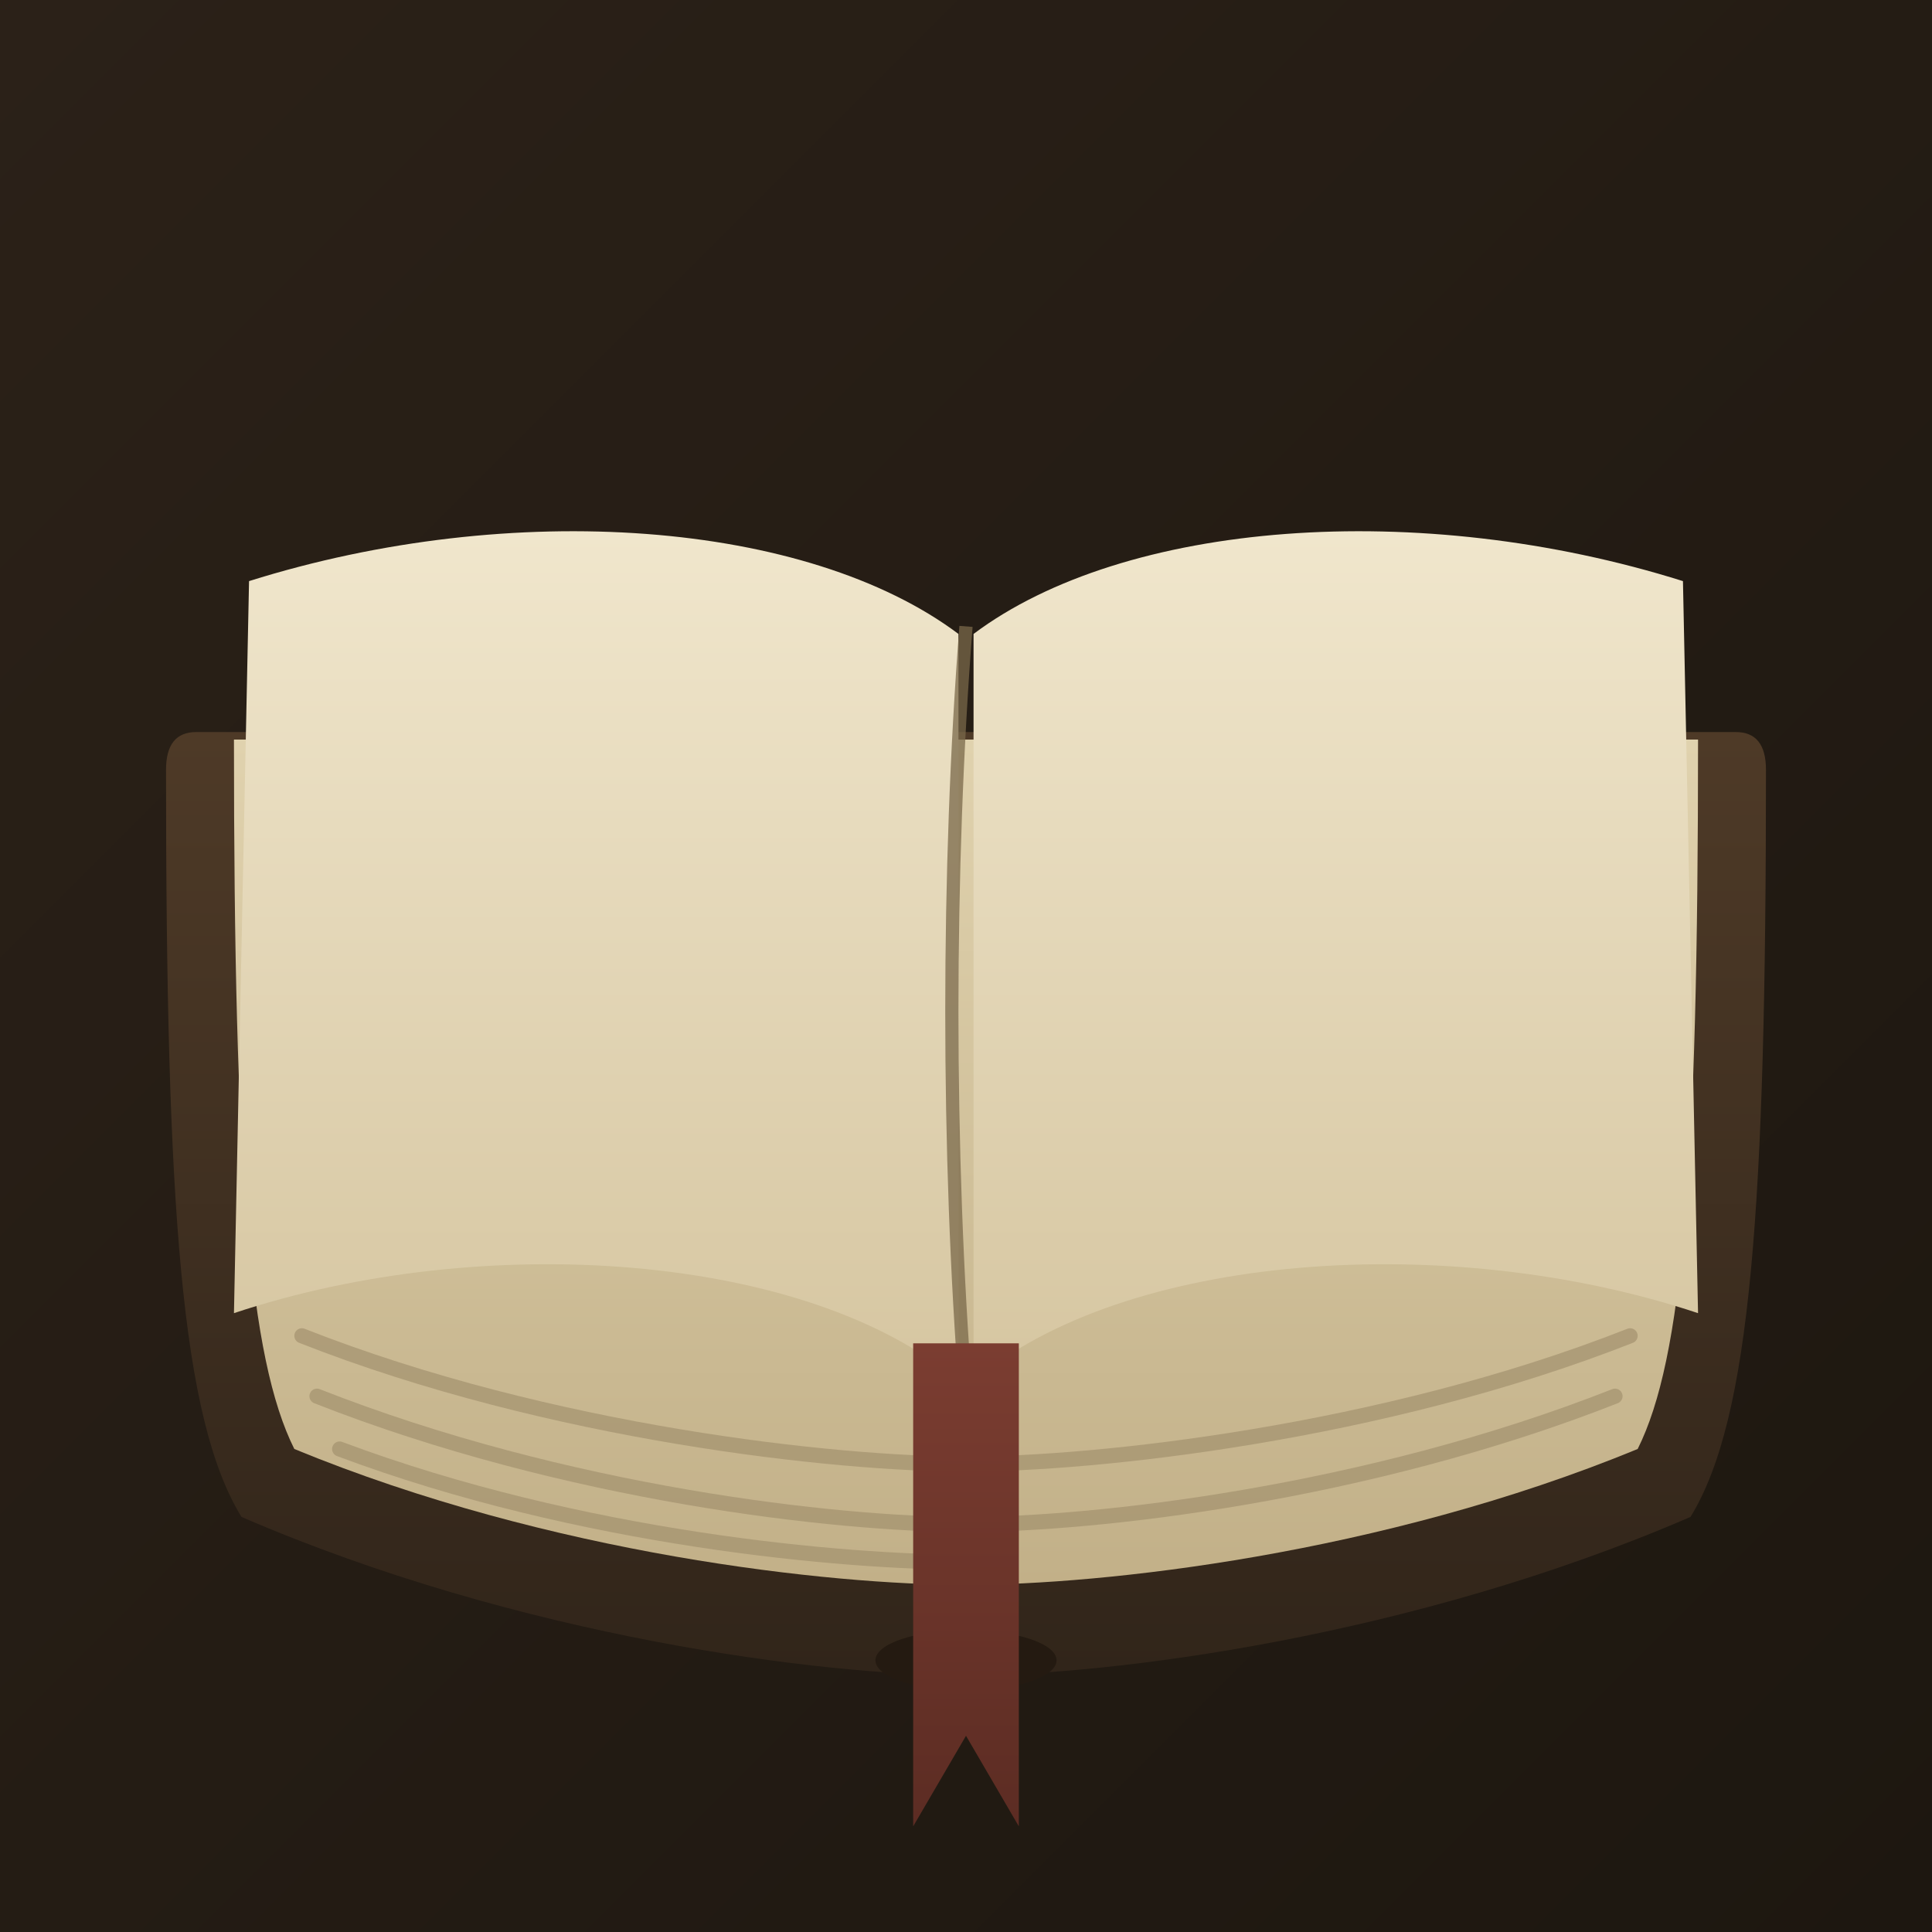
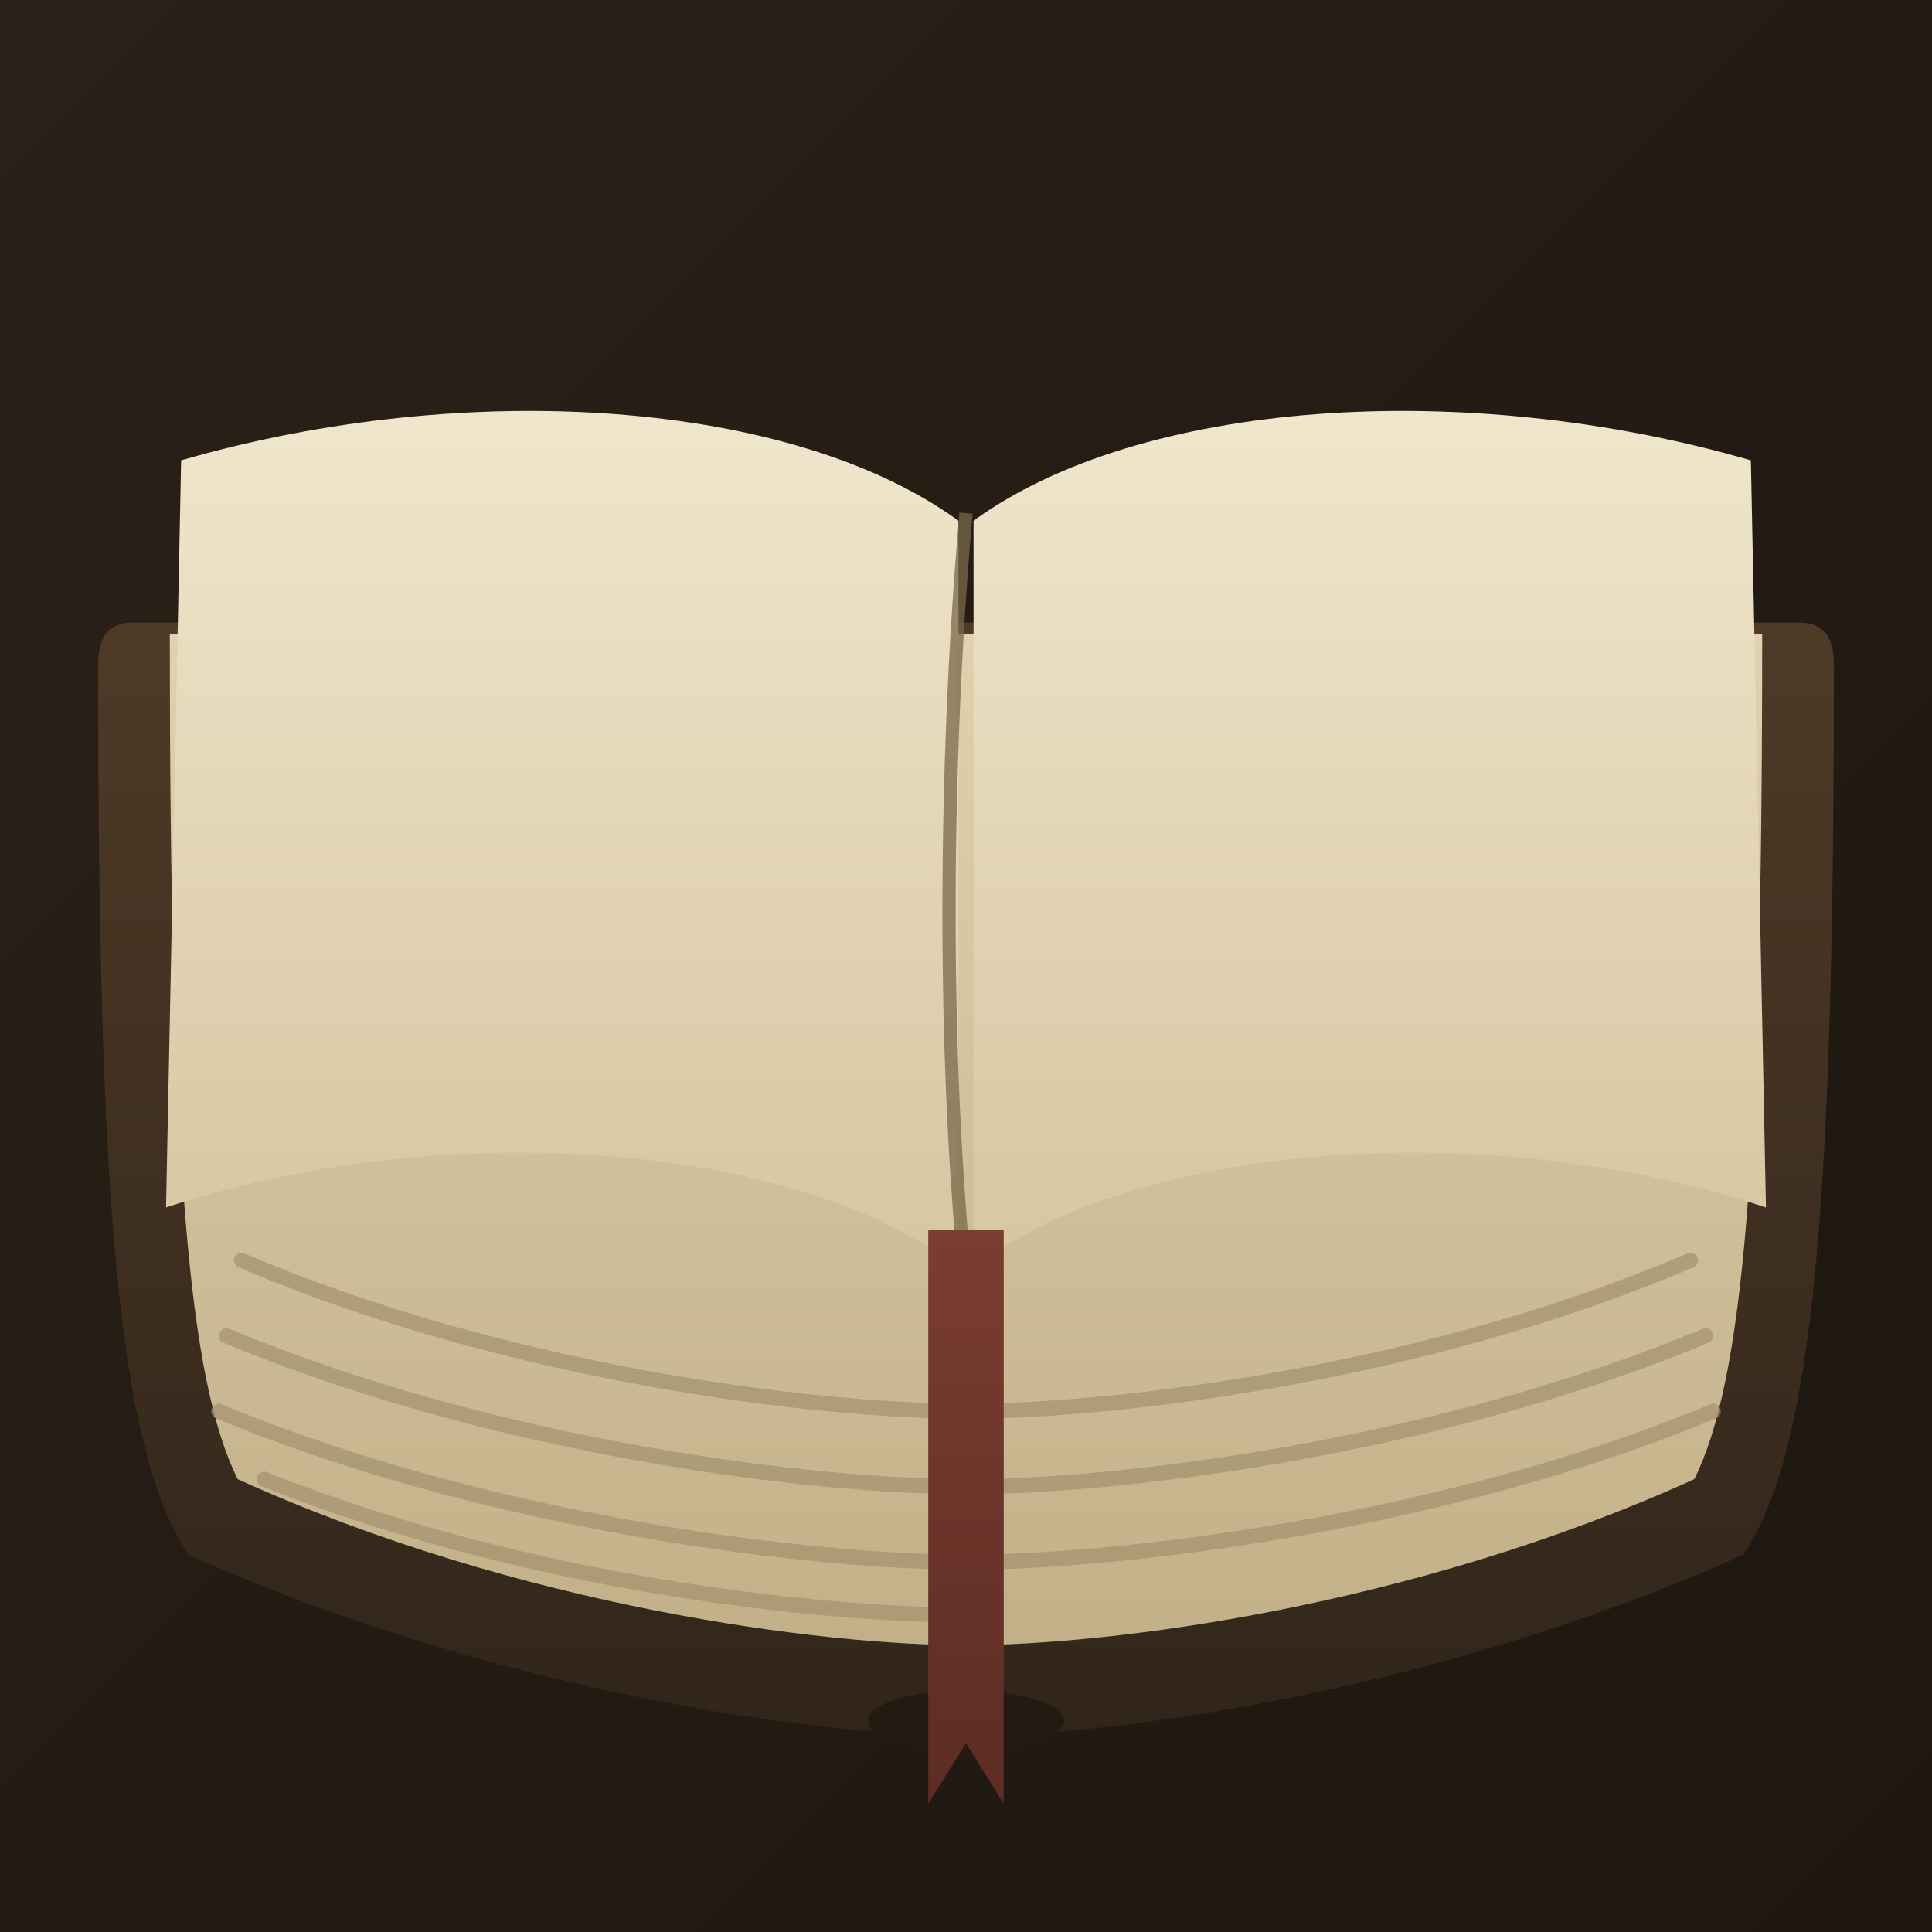
<svg xmlns="http://www.w3.org/2000/svg" width="512" height="512" viewBox="0 0 512 512">
  <defs>
    <linearGradient id="tile" x1="0" y1="0" x2="1" y2="1">
      <stop offset="0" stop-color="#2b2118" />
      <stop offset="1" stop-color="#1d1710" />
    </linearGradient>
    <linearGradient id="leather" x1="0" y1="0" x2="0" y2="1">
      <stop offset="0" stop-color="#4e3a27" />
      <stop offset="1" stop-color="#31251a" />
    </linearGradient>
    <linearGradient id="stack" x1="0" y1="0" x2="0" y2="1">
      <stop offset="0" stop-color="#e0d2ae" />
      <stop offset="1" stop-color="#c2b088" />
    </linearGradient>
    <linearGradient id="page" x1="0" y1="0" x2="0" y2="1">
      <stop offset="0" stop-color="#f0e6cc" />
      <stop offset="1" stop-color="#d6c6a1" />
    </linearGradient>
    <linearGradient id="ribbon" x1="0" y1="0" x2="0" y2="1">
      <stop offset="0" stop-color="#7b3d31" />
      <stop offset="1" stop-color="#5c2c23" />
    </linearGradient>
  </defs>
  <rect width="512" height="512" fill="url(#tile)" />
-   <path d="M 44 204 Q 44 194 52 194 L 460 194 Q 468 194 468 204            C 468 320 464 376 448 402 C 374 434 294 444 256 444            C 218 444 138 434 64 402 C 48 376 44 320 44 204 Z" fill="url(#leather)" />
-   <ellipse cx="256" cy="440" rx="24" ry="8" fill="#241a11" />
-   <path d="M 62 196 C 62 310 66 360 78 384 C 146 412 220 420 256 420            C 292 420 366 412 434 384 C 446 360 450 310 450 196 Z" fill="url(#stack)" />
+   <path d="M 26 176 Q 26 165 35 165 L 477 165 Q 486 165 486 176            C 486 316 481 384 462 412 C 382 448 296 460 256 460            C 216 460 130 448 50 412 C 31 384 26 316 26 176 Z" fill="url(#leather)" />
+   <ellipse cx="256" cy="456" rx="26" ry="8" fill="#241a11" />
+   <path d="M 45 168 C 45 308 50 366 63 392 C 138 426 218 436 256 436            C 294 436 374 426 449 392 C 462 366 467 308 467 168 Z" fill="url(#stack)" />
  <g fill="none" stroke="#a3916e" stroke-width="4" stroke-linecap="round" opacity="0.7">
-     <path d="M 84 370 C 150 396 222 404 256 404 C 290 404 362 396 428 370" />
-     <path d="M 80 354 C 146 380 222 388 256 388 C 290 388 366 380 432 354" />
-     <path d="M 90 384 C 154 408 224 414 256 414" />
+     <path d="M 60 354 C 132 384 216 394 256 394 C 296 394 380 384 452 354" />
+     <path d="M 58 374 C 130 404 216 414 256 414 C 296 414 382 404 454 374" />
+     <path d="M 64 334 C 134 364 216 374 256 374 C 296 374 378 364 448 334" />
+     <path d="M 70 392 C 140 420 218 428 256 428" />
  </g>
-   <path d="M 254 168 C 214 138 136 132 66 154 L 62 348            C 128 326 214 332 254 366 Z" fill="url(#page)" />
-   <path d="M 258 168 C 298 138 376 132 446 154 L 450 348            C 384 326 298 332 258 366 Z" fill="url(#page)" />
-   <path d="M 256 166 C 251 230 251 306 256 370" fill="none" stroke="#7a684a" stroke-width="3.5" opacity="0.75" />
-   <path d="M 242 356 L 270 356 L 270 484 L 256 460 L 242 484 Z" fill="url(#ribbon)" />
+   <path d="M 254 138 C 210 106 124 100 48 122 L 44 320            C 116 296 210 302 254 336 Z" fill="url(#page)" />
+   <path d="M 258 138 C 302 106 388 100 464 122 L 468 320            C 396 296 302 302 258 336 Z" fill="url(#page)" />
+   <path d="M 256 136 C 250 204 250 282 256 340" fill="none" stroke="#7a684a" stroke-width="3.5" opacity="0.75" />
+   <path d="M 246 326 L 266 326 L 266 478 L 256 462 L 246 478 Z" fill="url(#ribbon)" />
</svg>
